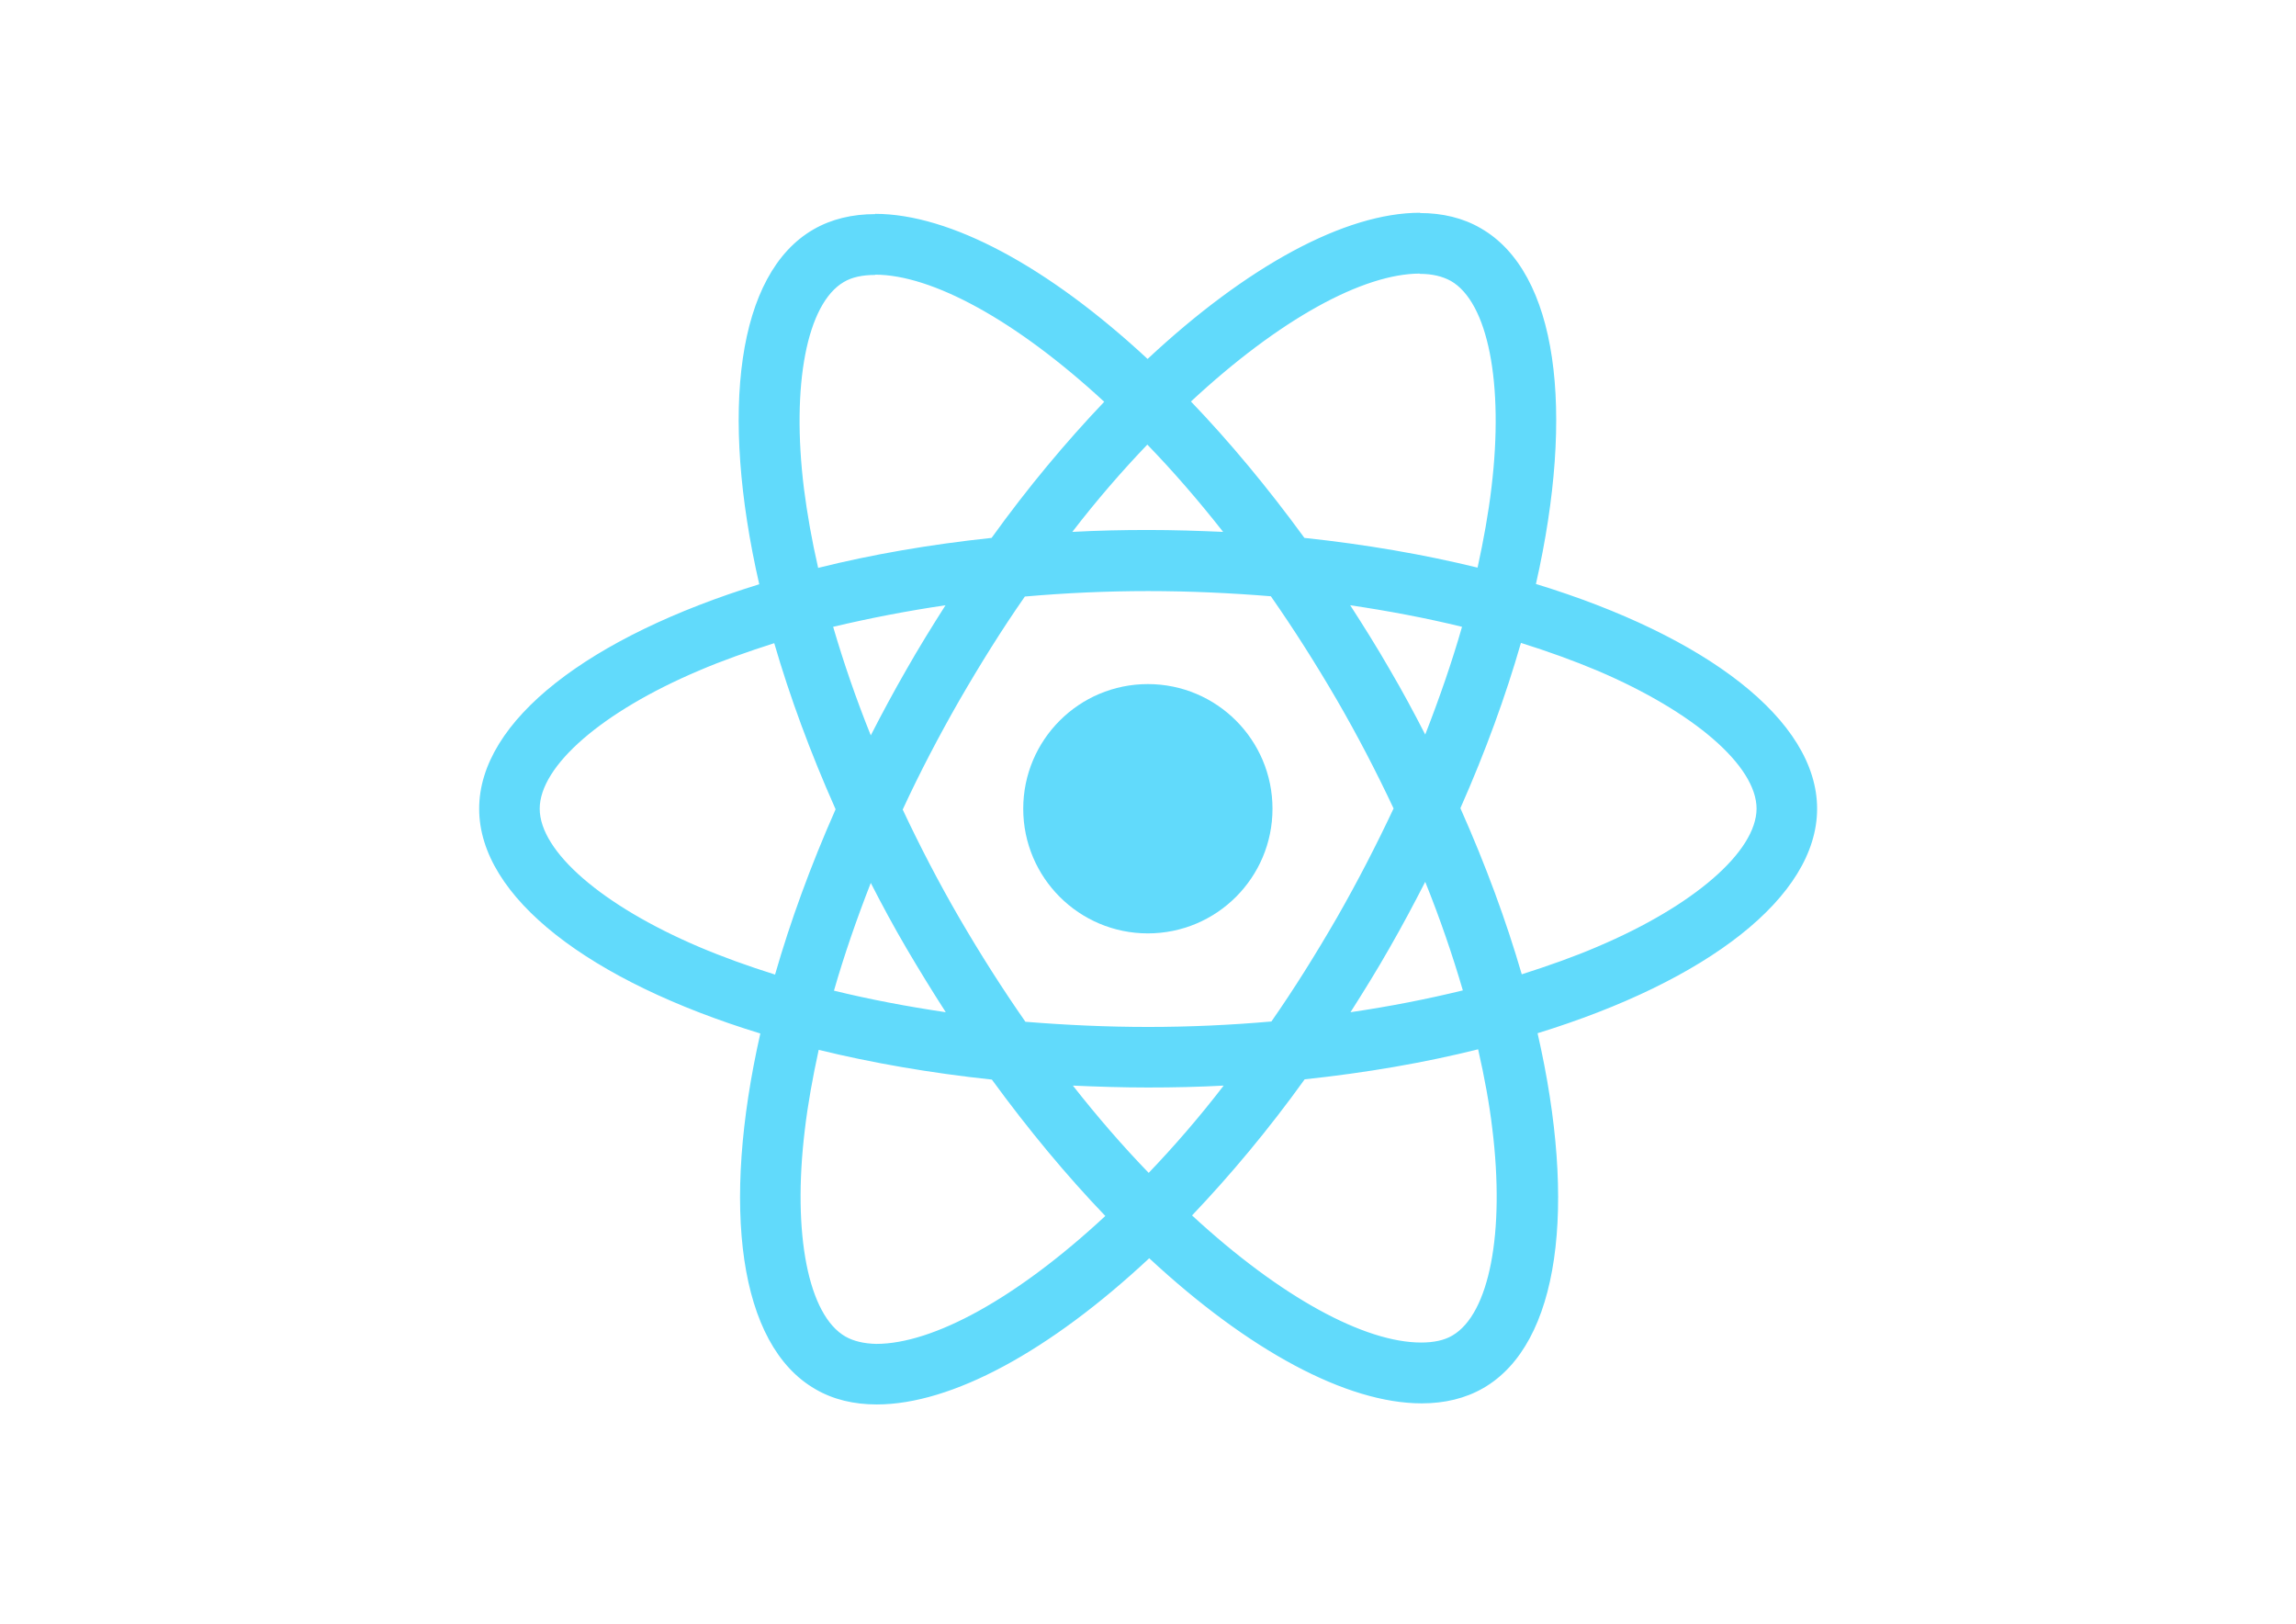
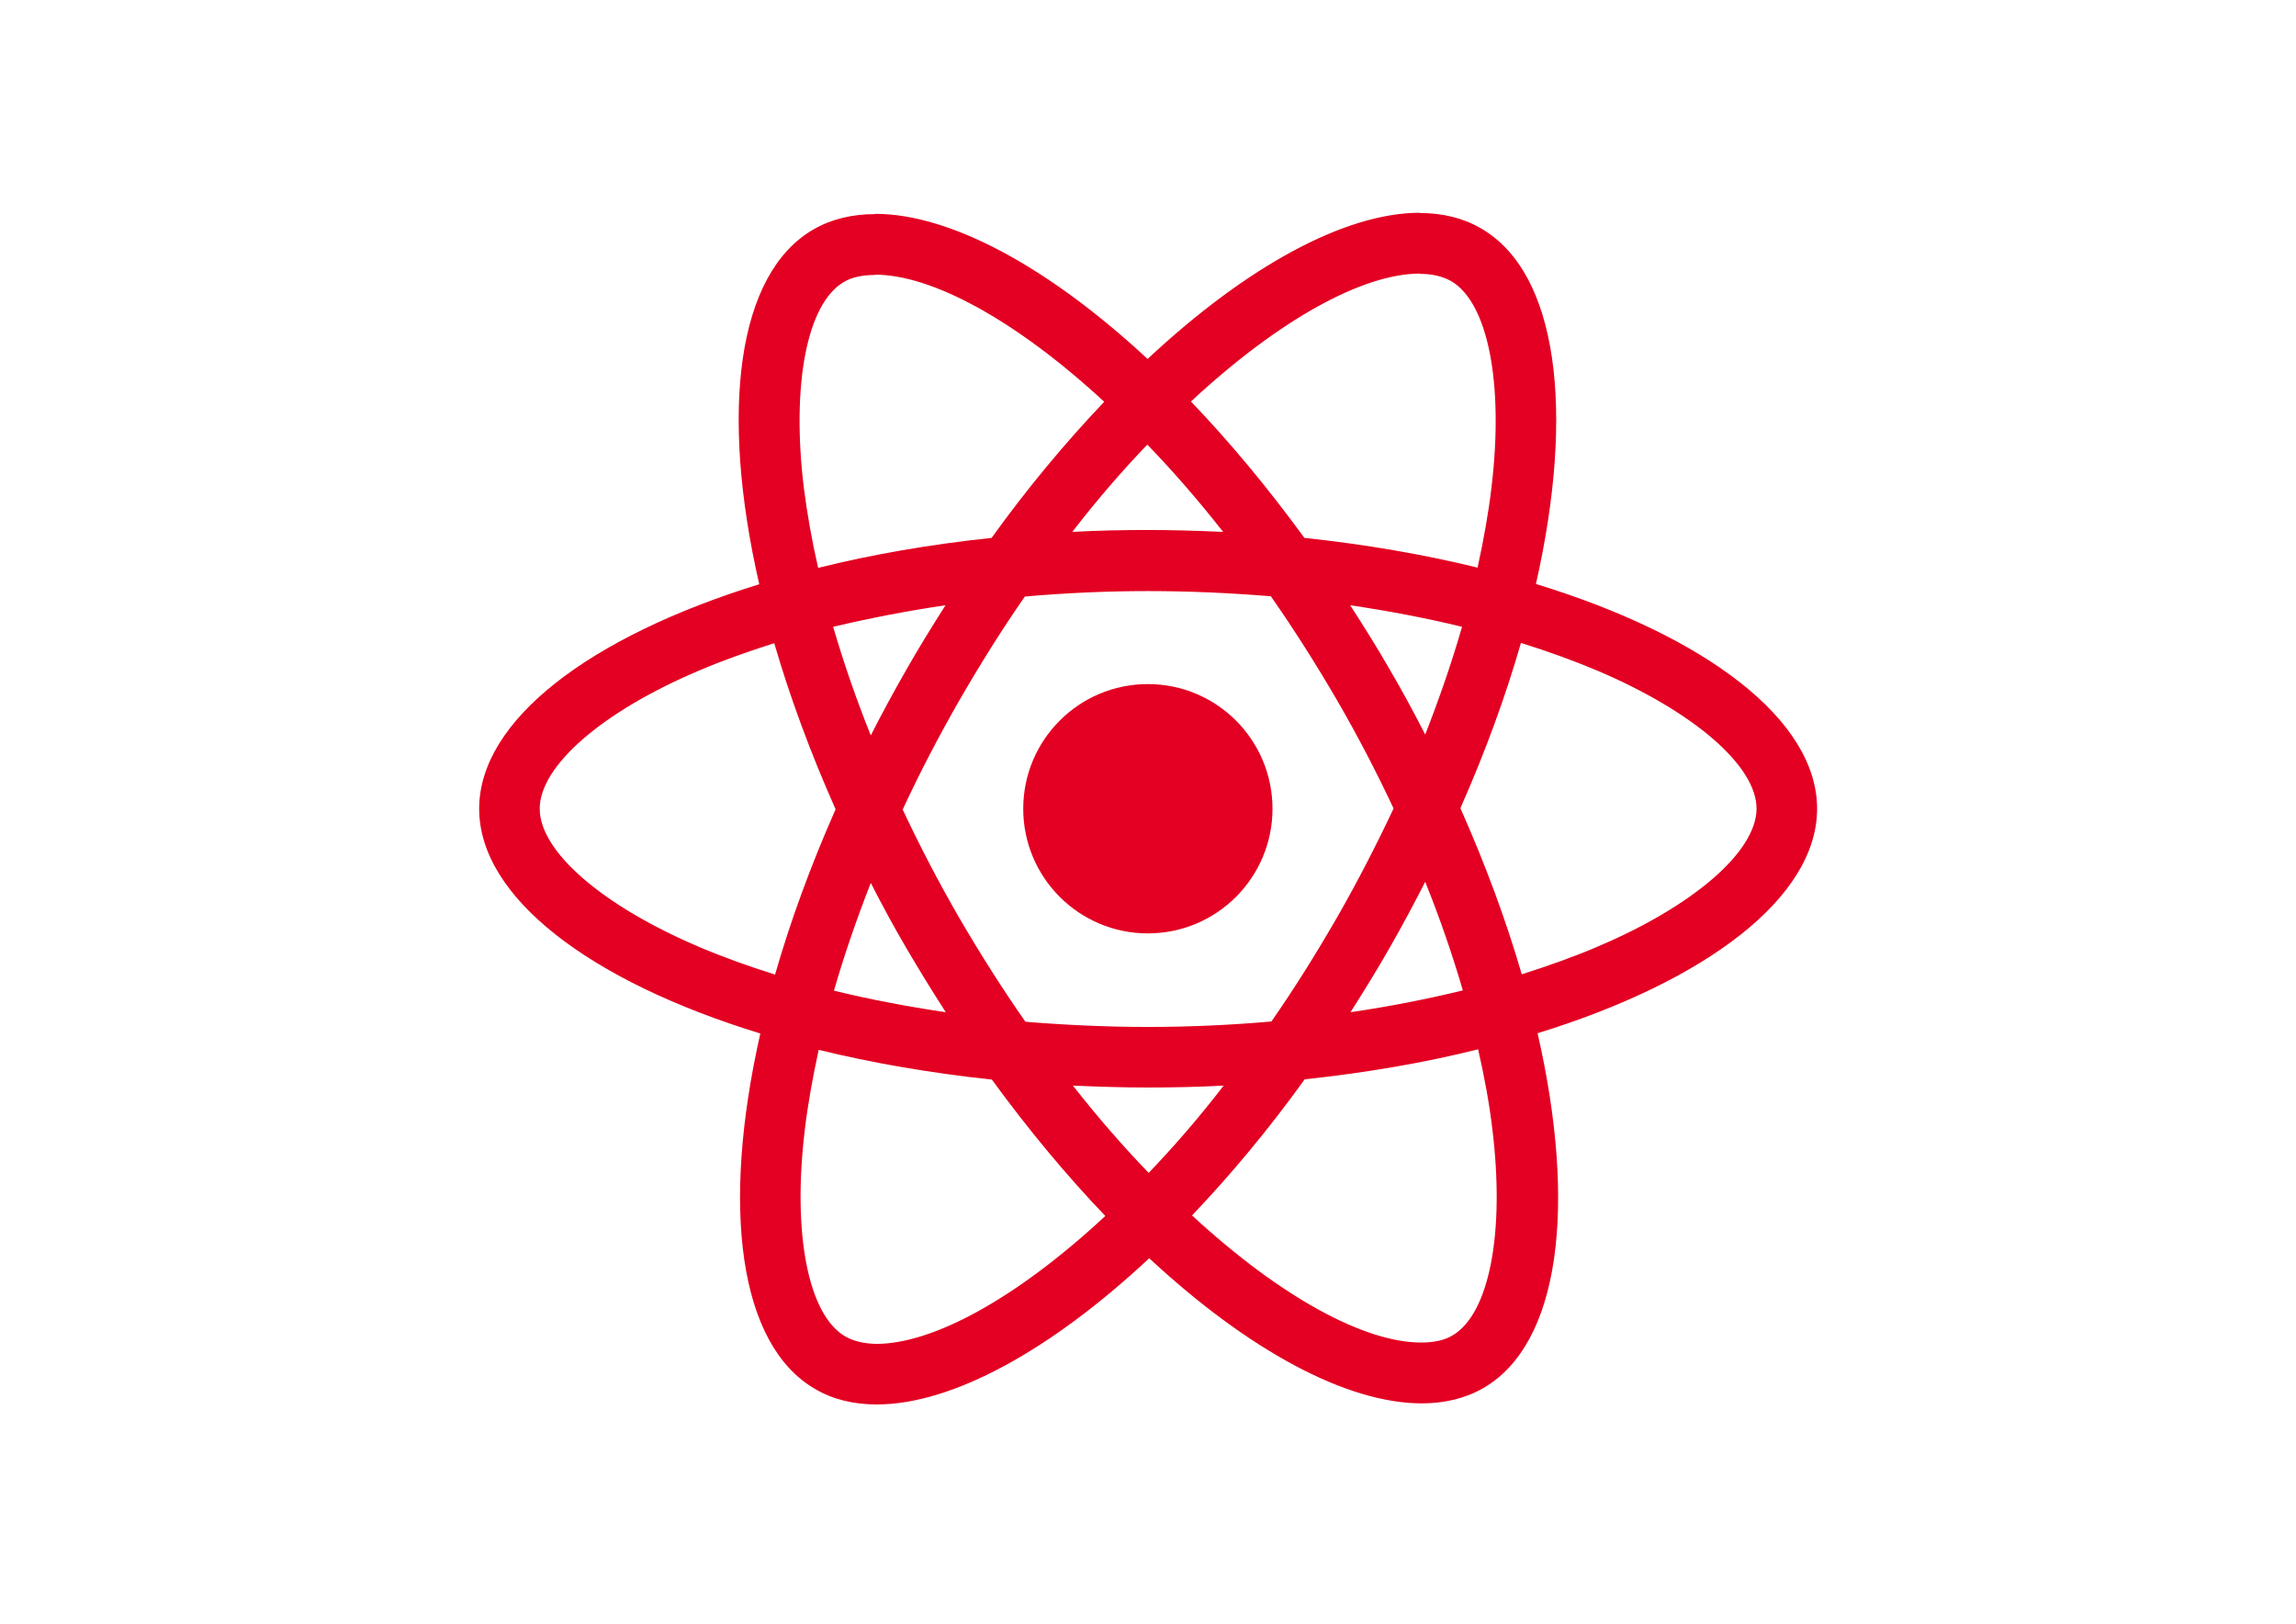
<svg xmlns="http://www.w3.org/2000/svg" viewBox="0 0 841.9 595.3">
-   <g fill="#61DAFB">
+   <g fill="#E30022">
    <path d="M666.3 296.5c0-32.5-40.7-63.3-103.1-82.4 14.4-63.6 8-114.2-20.2-130.4-6.5-3.8-14.1-5.6-22.4-5.6v22.3c4.6 0 8.3.9 11.4 2.6 13.6 7.8 19.5 37.5 14.9 75.7-1.1 9.4-2.9 19.3-5.1 29.4-19.6-4.8-41-8.5-63.5-10.9-13.5-18.5-27.5-35.3-41.6-50 32.6-30.3 63.2-46.9 84-46.9V78c-27.5 0-63.5 19.6-99.9 53.6-36.4-33.8-72.4-53.2-99.9-53.2v22.3c20.7 0 51.4 16.5 84 46.6-14 14.7-28 31.4-41.3 49.9-22.6 2.4-44 6.1-63.6 11-2.3-10-4-19.7-5.2-29-4.7-38.2 1.1-67.9 14.6-75.8 3-1.8 6.9-2.6 11.5-2.6V78.5c-8.4 0-16 1.8-22.6 5.6-28.1 16.2-34.4 66.7-19.9 130.1-62.2 19.2-102.7 49.9-102.7 82.3 0 32.5 40.7 63.3 103.1 82.4-14.4 63.6-8 114.2 20.2 130.4 6.5 3.8 14.1 5.6 22.5 5.6 27.5 0 63.5-19.6 99.9-53.6 36.4 33.8 72.4 53.2 99.9 53.2 8.4 0 16-1.8 22.6-5.6 28.1-16.2 34.4-66.7 19.9-130.1 62-19.1 102.5-49.9 102.5-82.3zm-130.2-66.7c-3.7 12.9-8.3 26.2-13.5 39.5-4.1-8-8.4-16-13.1-24-4.6-8-9.5-15.8-14.4-23.4 14.2 2.1 27.9 4.7 41 7.9zm-45.8 106.5c-7.8 13.5-15.8 26.3-24.1 38.2-14.9 1.3-30 2-45.2 2-15.1 0-30.2-.7-45-1.9-8.3-11.9-16.4-24.6-24.2-38-7.6-13.1-14.5-26.4-20.8-39.8 6.2-13.4 13.2-26.8 20.7-39.9 7.8-13.5 15.8-26.3 24.1-38.2 14.9-1.3 30-2 45.2-2 15.1 0 30.2.7 45 1.9 8.3 11.9 16.4 24.6 24.2 38 7.6 13.1 14.5 26.4 20.8 39.8-6.3 13.4-13.2 26.8-20.7 39.9zm32.3-13c5.4 13.4 10 26.8 13.8 39.8-13.1 3.2-26.9 5.9-41.2 8 4.9-7.7 9.8-15.6 14.4-23.7 4.6-8 8.9-16.1 13-24.1zM421.2 430c-9.3-9.6-18.6-20.3-27.8-32 9 .4 18.2.7 27.5.7 9.4 0 18.7-.2 27.8-.7-9 11.7-18.3 22.4-27.5 32zm-74.4-58.9c-14.2-2.1-27.9-4.7-41-7.9 3.7-12.9 8.3-26.2 13.5-39.5 4.1 8 8.4 16 13.1 24 4.7 8 9.5 15.8 14.4 23.4zM420.7 163c9.3 9.6 18.6 20.3 27.8 32-9-.4-18.2-.7-27.5-.7-9.4 0-18.7.2-27.8.7 9-11.7 18.3-22.4 27.5-32zm-74 58.9c-4.9 7.7-9.8 15.6-14.4 23.7-4.6 8-8.9 16-13 24-5.4-13.4-10-26.8-13.8-39.8 13.1-3.1 26.9-5.8 41.2-7.9zm-90.5 125.2c-35.4-15.1-58.3-34.9-58.3-50.6 0-15.7 22.9-35.6 58.3-50.6 8.6-3.7 18-7 27.7-10.1 5.7 19.6 13.2 40 22.5 60.9-9.2 20.8-16.6 41.1-22.2 60.6-9.9-3.1-19.3-6.5-28-10.2zM310 490c-13.6-7.8-19.5-37.5-14.9-75.7 1.1-9.4 2.9-19.3 5.1-29.4 19.6 4.8 41 8.5 63.5 10.9 13.5 18.5 27.5 35.3 41.6 50-32.6 30.3-63.2 46.9-84 46.9-4.5-.1-8.3-1-11.3-2.7zm237.2-76.2c4.7 38.2-1.1 67.9-14.6 75.8-3 1.8-6.9 2.6-11.5 2.6-20.7 0-51.4-16.5-84-46.6 14-14.7 28-31.4 41.3-49.9 22.6-2.4 44-6.1 63.6-11 2.3 10.1 4.1 19.8 5.2 29.1zm38.5-66.7c-8.6 3.7-18 7-27.7 10.1-5.7-19.6-13.2-40-22.5-60.9 9.2-20.8 16.6-41.1 22.2-60.6 9.9 3.1 19.3 6.5 28.1 10.2 35.4 15.1 58.3 34.9 58.3 50.6-.1 15.7-23 35.6-58.4 50.6zM320.8 78.4z" />
    <circle cx="420.9" cy="296.5" r="45.7" />
    <path d="M520.5 78.1z" />
  </g>
</svg>
